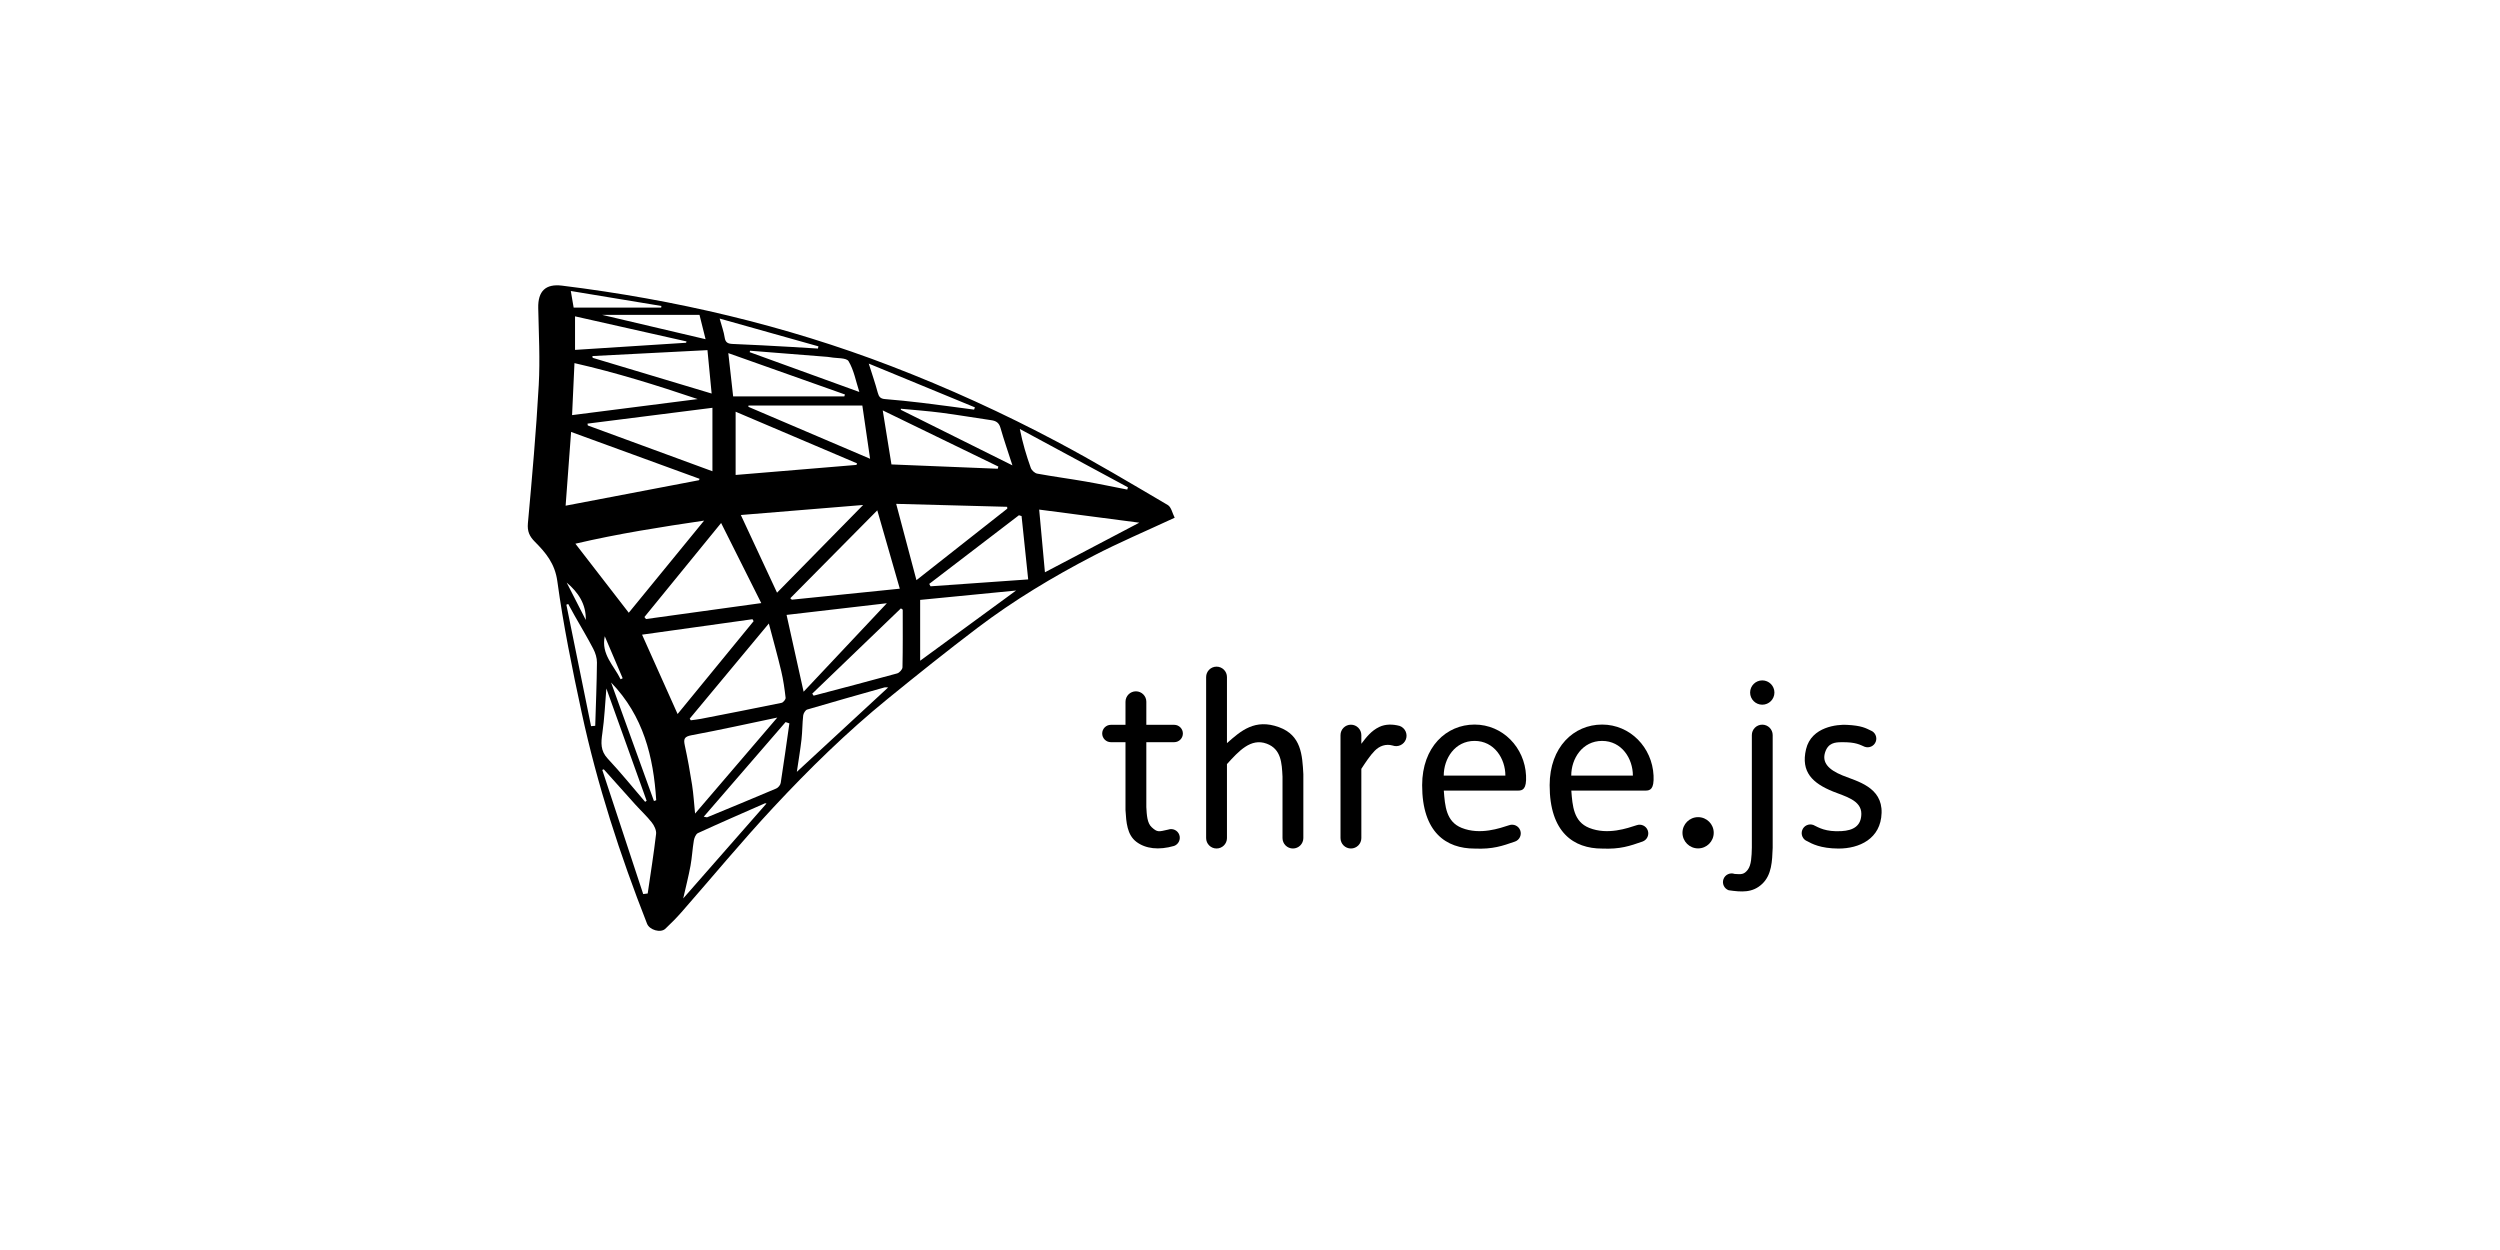
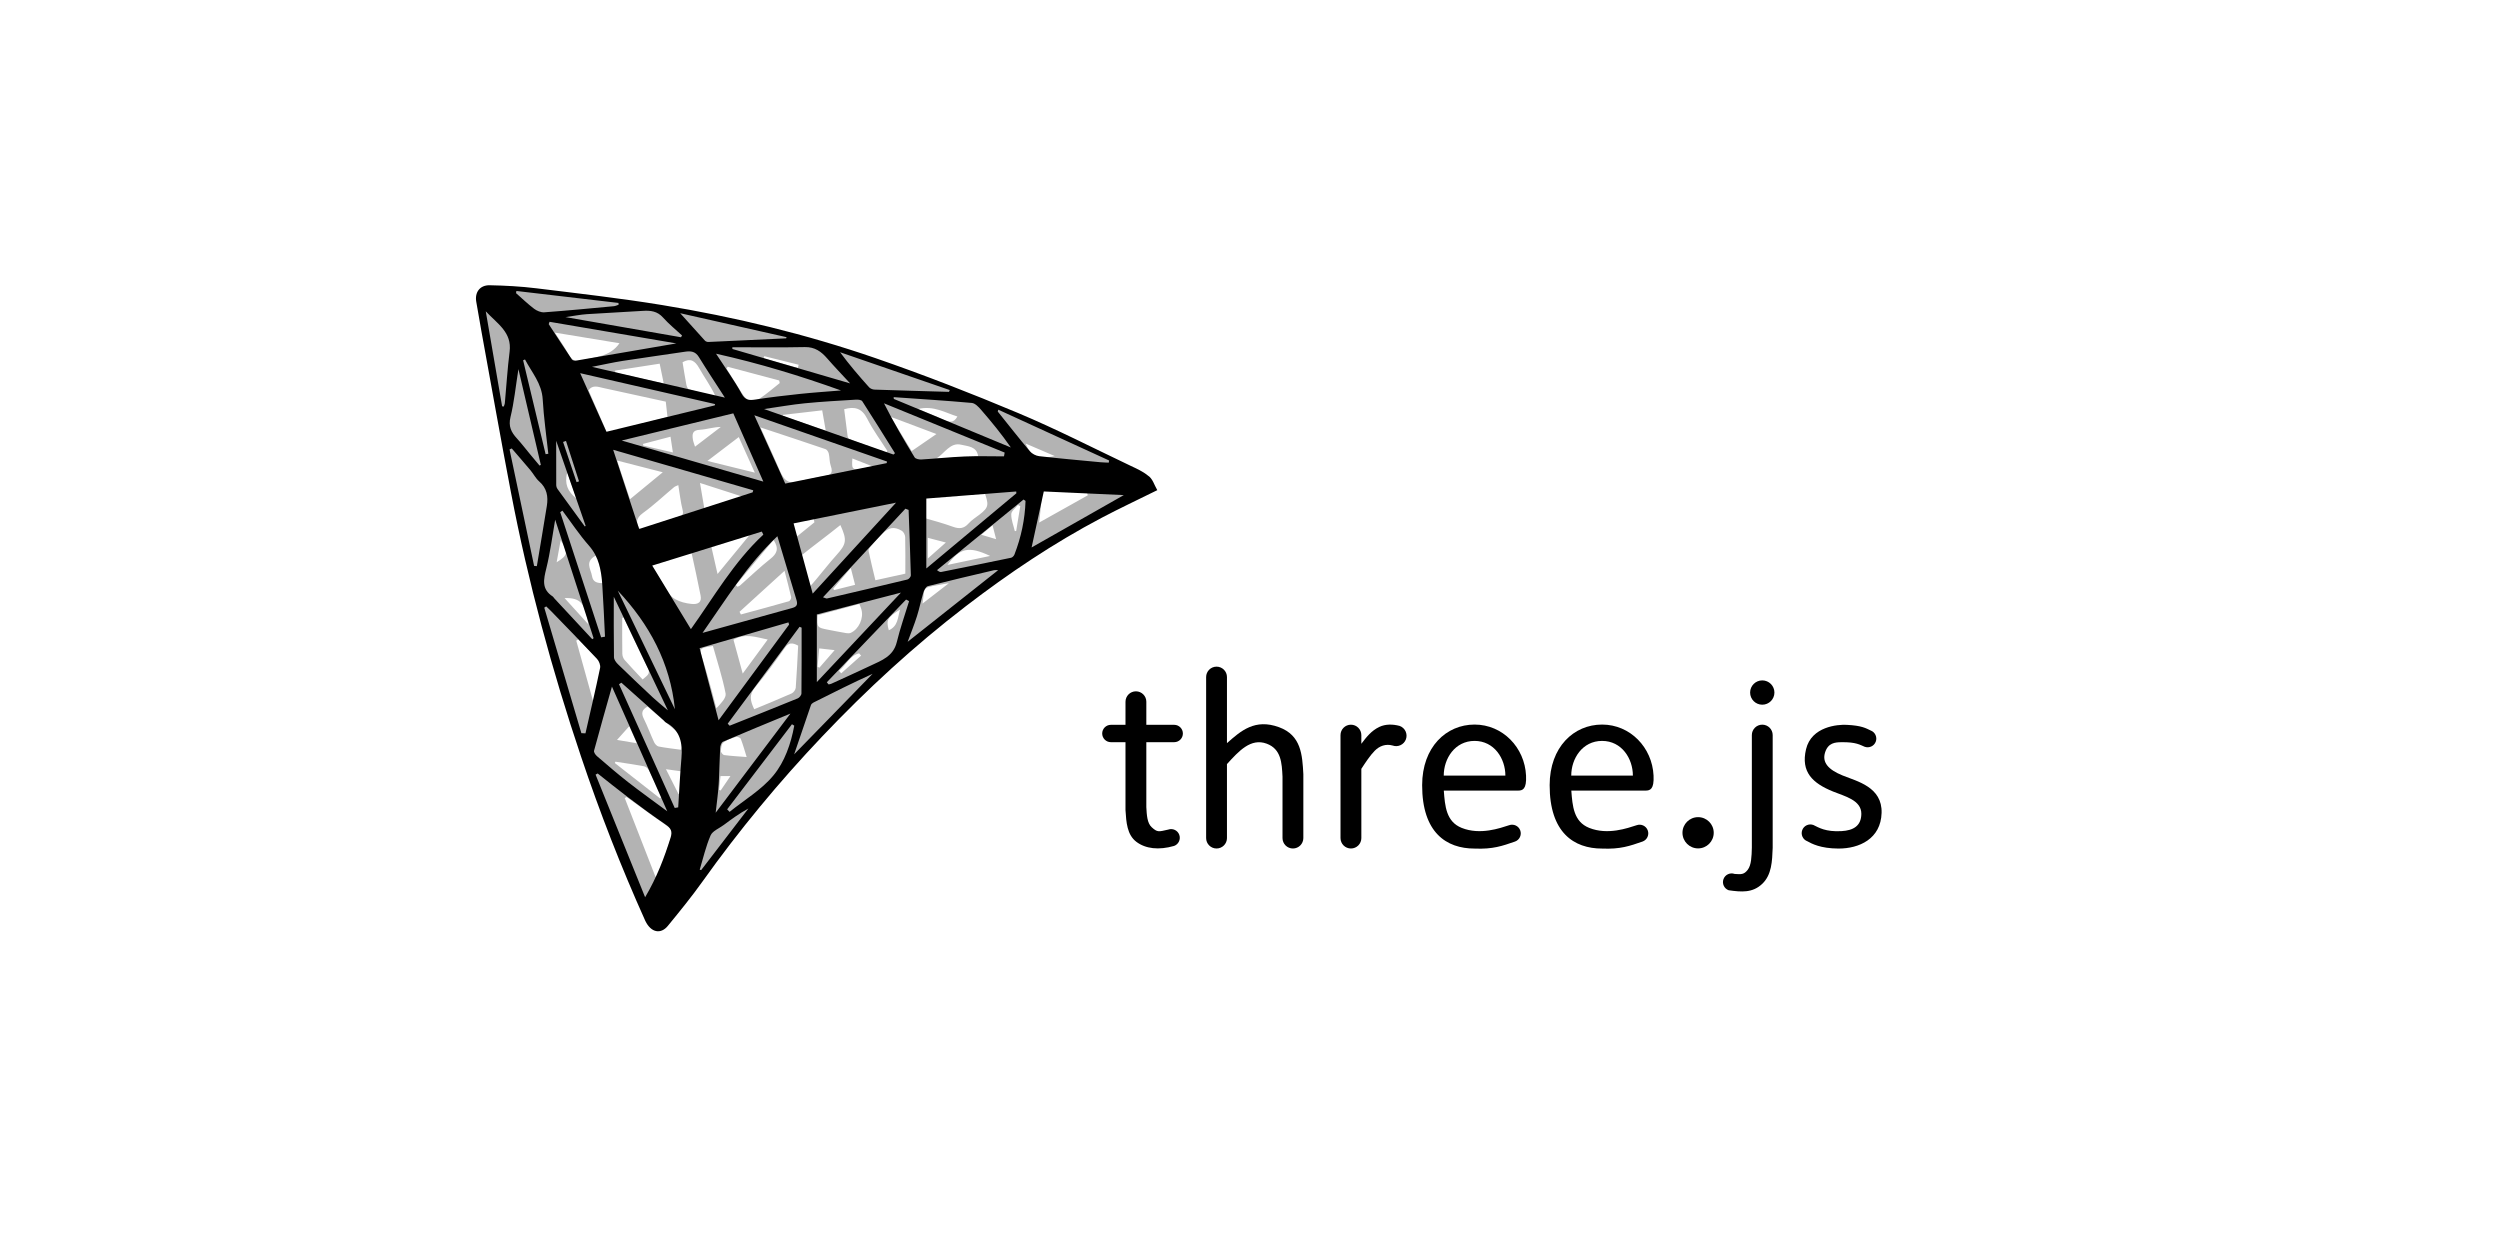
<svg xmlns="http://www.w3.org/2000/svg" version="1.1" x="0px" y="0px" width="800px" height="400px" viewBox="0 0 800 400" enable-background="new 0 0 800 400" xml:space="preserve">
-   <g id="text">
-     <path d="M488.335,248.194c-0.423-8.991-7.463-16.334-16.477-16.334s-16.759,7.146-16.772,19.394   c-0.016,15.179,7.758,20.289,16.772,20.289c5.851,0.255,8.904-0.845,12.962-2.252c1.44-0.524,2.185-2.12,1.66-3.561   c-0.524-1.44-2.12-2.185-3.561-1.66c-2.875,0.919-9.239,3.235-15.181,0.855c-4.974-1.992-5.347-6.962-5.72-11.932   c7.909,0,15.819,0,23.728,0C487.264,252.988,488.54,252.553,488.335,248.194z M461.997,248.194c0-5.442,3.564-11.104,9.862-11.104   s9.862,5.663,9.862,11.104C475.146,248.194,468.571,248.194,461.997,248.194z" />
-     <path d="M529.138,248.194c-0.423-8.991-7.464-16.334-16.477-16.334s-16.759,7.146-16.772,19.394   c-0.016,15.179,7.758,20.289,16.772,20.289c5.851,0.255,8.904-0.845,12.962-2.252c1.44-0.524,2.184-2.12,1.66-3.561   c-0.524-1.44-2.12-2.185-3.561-1.66c-2.875,0.919-9.239,3.235-15.181,0.855c-4.974-1.992-5.347-6.962-5.72-11.932   c7.909,0,15.819,0,23.728,0C528.067,252.988,529.343,252.553,529.138,248.194z M502.799,248.194c0-5.442,3.564-11.104,9.862-11.104   c6.298,0,9.862,5.663,9.862,11.104C515.948,248.194,509.374,248.194,502.799,248.194z" />
-     <circle cx="543.391" cy="266.488" r="5" />
-     <path d="M567.259,271.296c0-16.352,0-32.705,0-36.069c0-1.839-1.494-3.334-3.334-3.334c-1.839,0-3.334,1.494-3.334,3.334   c0,3.364,0,19.696,0,36.028c-0.073,2.79-0.145,5.579-1.333,7.101c-1.187,1.519-2.049,1.456-4.185,1.303   c-1.44-0.524-3.036,0.22-3.561,1.66c-0.524,1.44,0.22,3.036,1.66,3.561c4.027,0.571,7.627,0.917,10.753-2.059   C566.943,279.948,567.101,275.622,567.259,271.296z" />
-     <circle cx="563.926" cy="221.615" r="3.889" />
-     <path d="M588.276,271.538c6.659,0.032,13.591-3.097,13.835-11.401s-7.818-10.096-12.477-11.987   c-4.659-1.89-6.595-4.219-5.615-7.353s3.279-3.249,5.108-3.288c4.87-0.103,6.165,0.898,7.565,1.457   c1.44,0.524,3.036-0.22,3.561-1.66s-0.22-3.036-1.66-3.561c-1.458-0.672-2.742-1.562-7.676-1.796   c-2.774-0.15-11.251,0.492-12.982,7.799c-1.731,7.308,2.104,10.89,8.644,13.541c3.736,1.515,9.087,2.755,9.05,7.154   c-0.032,3.807-2.507,5.303-6.354,5.517c-5.101,0.283-7.258-1.128-9.009-1.971c-1.44-0.524-3.036,0.22-3.56,1.66   s0.22,3.036,1.66,3.561C579.722,269.959,582.533,271.51,588.276,271.538z" />
-     <path d="M445.622,238.563c1.728,0.629,3.643-0.264,4.273-1.992c0.629-1.729-0.264-3.643-1.992-4.273   c-2.218-0.588-4.505-0.636-6.5,0.307c-2.608,1.233-4.191,3.323-5.774,5.414c0-1.073,0-2.147,0-2.782   c0-1.839-1.494-3.334-3.334-3.334c-1.839,0-3.334,1.494-3.334,3.334c0,0.635,0.003,29.754,0.003,32.948   c0,1.839,1.494,3.334,3.334,3.334c1.839,0,3.334-1.494,3.334-3.334c0-3.194-0.001-12.676-0.003-22.159   c1.399-2.139,2.798-4.278,4.283-5.781C441.454,238.684,443.455,237.961,445.622,238.563z" />
-     <path d="M417.072,247.758c-0.34-6.23-0.68-12.46-7.783-15.056c-7.707-2.817-12.185,1.144-16.663,5.106   c0.001-8.963,0.003-17.926,0.003-21.148c0-1.839-1.494-3.334-3.334-3.334c-1.839,0-3.334,1.494-3.334,3.334   c0,3.223,0,48.407,0,51.525c0,1.839,1.494,3.334,3.334,3.334c1.839,0,3.334-1.494,3.334-3.334   c-0.001-7.891-0.002-15.783-0.003-23.674c3.822-4.205,7.643-8.41,12.704-6.539c4.651,1.719,4.863,6.168,5.075,10.617   c-0.001,6.532-0.002,13.064-0.003,19.596c0,1.839,1.494,3.334,3.333,3.334c1.839,0,3.334-1.494,3.334-3.334   C417.07,261.376,417.071,254.567,417.072,247.758z" />
-     <path d="M375.709,270.697c1.44-0.524,2.184-2.12,1.66-3.561c-0.524-1.44-2.12-2.185-3.561-1.66   c-3.062,0.689-3.425,0.925-5.28-0.777c-1.432-1.313-1.568-3.869-1.704-6.425c0-6.925,0-13.851,0-20.776c2.974,0,5.947,0,8.921,0   c1.533,0,2.778-1.245,2.778-2.778s-1.245-2.778-2.778-2.778c-2.974,0-5.947,0-8.921,0c0.001-2.764,0.003-5.529,0.003-7.383   c0-1.839-1.494-3.334-3.334-3.334c-1.839,0-3.334,1.494-3.334,3.334c0,1.854-0.001,4.619-0.003,7.383c-1.559,0-3.117,0-4.676,0   c-1.533,0-2.778,1.245-2.778,2.778s1.245,2.778,2.778,2.778c1.559,0,3.117,0,4.676,0c0,7.237,0,14.473,0,21.71   c0.248,3.958,0.495,7.916,3.494,10.184C366.578,271.605,370.805,272.114,375.709,270.697z" />
+   <g id="Calque_1">
+     <g id="text">
+       <path d="M488.335,248.194c-0.423-8.991-7.463-16.334-16.477-16.334s-16.759,7.146-16.772,19.394    c-0.016,15.179,7.758,20.289,16.772,20.289c5.851,0.255,8.904-0.845,12.962-2.252c1.44-0.524,2.185-2.12,1.66-3.561    c-0.524-1.44-2.12-2.185-3.561-1.66c-2.875,0.919-9.239,3.235-15.181,0.855c-4.974-1.992-5.347-6.962-5.72-11.932    c7.909,0,15.819,0,23.728,0C487.264,252.988,488.54,252.553,488.335,248.194z M461.997,248.194c0-5.442,3.564-11.104,9.862-11.104    s9.862,5.663,9.862,11.104C475.146,248.194,468.571,248.194,461.997,248.194z" />
+       <path d="M529.138,248.194c-0.423-8.991-7.464-16.334-16.477-16.334s-16.759,7.146-16.772,19.394    c-0.016,15.179,7.758,20.289,16.772,20.289c5.851,0.255,8.904-0.845,12.962-2.252c1.44-0.524,2.184-2.12,1.66-3.561    c-0.524-1.44-2.12-2.185-3.561-1.66c-2.875,0.919-9.239,3.235-15.181,0.855c-4.974-1.992-5.347-6.962-5.72-11.932    c7.909,0,15.819,0,23.728,0C528.067,252.988,529.343,252.553,529.138,248.194z M502.799,248.194    c0-5.442,3.564-11.104,9.862-11.104c6.298,0,9.862,5.663,9.862,11.104C515.948,248.194,509.374,248.194,502.799,248.194z" />
+       <circle cx="543.391" cy="266.488" r="5" />
+       <path d="M567.259,271.296c0-16.352,0-32.705,0-36.069c0-1.839-1.494-3.334-3.334-3.334c-1.839,0-3.334,1.494-3.334,3.334    c0,3.364,0,19.696,0,36.028c-0.073,2.79-0.145,5.579-1.333,7.101c-1.187,1.519-2.049,1.456-4.185,1.303    c-1.44-0.524-3.036,0.22-3.561,1.66c-0.524,1.44,0.22,3.036,1.66,3.561c4.027,0.571,7.627,0.917,10.753-2.059    C566.943,279.948,567.101,275.622,567.259,271.296z" />
+       <circle cx="563.926" cy="221.615" r="3.889" />
+       <path d="M588.276,271.538c6.659,0.032,13.591-3.097,13.835-11.401s-7.818-10.096-12.477-11.987    c-4.659-1.89-6.595-4.219-5.615-7.353s3.279-3.249,5.108-3.288c4.87-0.103,6.165,0.898,7.565,1.457    c1.44,0.524,3.036-0.22,3.561-1.66s-0.22-3.036-1.66-3.561c-1.458-0.672-2.742-1.562-7.676-1.796    c-2.774-0.15-11.251,0.492-12.982,7.799c-1.731,7.308,2.104,10.89,8.644,13.541c3.736,1.515,9.087,2.755,9.05,7.154    c-0.032,3.807-2.507,5.303-6.354,5.517c-5.101,0.283-7.258-1.128-9.009-1.971c-1.44-0.524-3.036,0.22-3.56,1.66    s0.22,3.036,1.66,3.561C579.722,269.959,582.533,271.51,588.276,271.538z" />
+       <path d="M445.622,238.563c1.728,0.629,3.643-0.264,4.273-1.992c0.629-1.729-0.264-3.643-1.992-4.273    c-2.218-0.588-4.505-0.636-6.5,0.307c-2.608,1.233-4.191,3.323-5.774,5.414c0-1.073,0-2.147,0-2.782    c0-1.839-1.494-3.334-3.334-3.334c-1.839,0-3.334,1.494-3.334,3.334c0,0.635,0.003,29.754,0.003,32.948    c0,1.839,1.494,3.334,3.334,3.334c1.839,0,3.334-1.494,3.334-3.334c0-3.194-0.001-12.676-0.003-22.159    c1.399-2.139,2.798-4.278,4.283-5.781C441.454,238.684,443.455,237.961,445.622,238.563z" />
+       <path d="M417.072,247.758c-0.34-6.23-0.68-12.46-7.783-15.056c-7.707-2.817-12.185,1.144-16.663,5.106    c0.001-8.963,0.003-17.926,0.003-21.148c0-1.839-1.494-3.334-3.334-3.334c-1.839,0-3.334,1.494-3.334,3.334    c0,3.223,0,48.407,0,51.525c0,1.839,1.494,3.334,3.334,3.334c1.839,0,3.334-1.494,3.334-3.334    c-0.001-7.891-0.002-15.783-0.003-23.674c3.822-4.205,7.643-8.41,12.704-6.539c4.651,1.719,4.863,6.168,5.075,10.617    c-0.001,6.532-0.002,13.064-0.003,19.596c0,1.839,1.494,3.334,3.333,3.334c1.839,0,3.334-1.494,3.334-3.334    C417.07,261.376,417.071,254.567,417.072,247.758z" />
+       <path d="M375.709,270.697c1.44-0.524,2.184-2.12,1.66-3.561c-0.524-1.44-2.12-2.185-3.561-1.66    c-3.062,0.689-3.425,0.925-5.28-0.777c-1.432-1.313-1.568-3.869-1.704-6.425c0-6.925,0-13.851,0-20.776c2.974,0,5.947,0,8.921,0    c1.533,0,2.778-1.245,2.778-2.778s-1.245-2.778-2.778-2.778c-2.974,0-5.947,0-8.921,0c0.001-2.764,0.003-5.529,0.003-7.383    c0-1.839-1.494-3.334-3.334-3.334c-1.839,0-3.334,1.494-3.334,3.334c0,1.854-0.001,4.619-0.003,7.383c-1.559,0-3.117,0-4.676,0    c-1.533,0-2.778,1.245-2.778,2.778s1.245,2.778,2.778,2.778c1.559,0,3.117,0,4.676,0c0,7.237,0,14.473,0,21.71    c0.248,3.958,0.495,7.916,3.494,10.184C366.578,271.605,370.805,272.114,375.709,270.697z" />
+     </g>
  </g>
-   <g id="logo">
-     <path d="M375.9,165.672c-9.129,4.249-17.797,7.916-26.122,12.242c-12.887,6.697-25.347,14.183-36.938,22.966   c-9.752,7.39-19.315,15.037-28.803,22.764c-13.051,10.629-25.074,22.4-36.525,34.694c-10.118,10.863-19.587,22.33-29.378,33.499   c-1.644,1.876-3.41,3.656-5.226,5.366c-1.525,1.436-5.064,0.392-5.855-1.624c-8.651-22.02-15.95-44.477-20.932-67.615   c-2.993-13.904-5.853-27.876-7.772-41.954c-0.774-5.675-3.688-9.129-7.207-12.664c-1.7-1.708-2.449-3.303-2.214-5.885   c1.337-14.727,2.648-29.465,3.468-44.227c0.456-8.204,0.008-16.463-0.162-24.695c-0.111-5.37,2.359-7.782,7.613-7.134   c36.088,4.455,71.269,12.669,105.273,25.735c18.222,7.002,35.949,15.089,53.169,24.23c12.002,6.371,23.686,13.347,35.403,20.239   C374.817,162.271,375.166,164.254,375.9,165.672z M225.314,166.596c-13.594,2.011-27.521,4.178-41.188,7.388   c5.907,7.641,11.584,14.986,17.079,22.096C209.219,186.28,217.324,176.367,225.314,166.596z M243.605,192.994   c-4.341-8.661-8.426-16.814-12.848-25.637c-8.411,10.314-16.478,20.205-24.544,30.096c0.169,0.213,0.337,0.427,0.506,0.64   C218.775,196.427,230.83,194.761,243.605,192.994z M180.999,161.821c14.397-2.751,28.536-5.453,42.674-8.154   c0.064-0.148,0.127-0.295,0.191-0.443c-13.613-4.969-27.227-9.938-41.113-15.006C182.131,146.567,181.568,154.15,180.999,161.821z    M237.067,164.803c4.047,8.685,7.857,16.862,11.584,24.859c9.101-9.271,18.215-18.554,27.557-28.07   C263.348,162.647,250.537,163.698,237.067,164.803z M216.831,228.489c8.079-9.869,16.203-19.791,24.326-29.714   c-0.12-0.208-0.24-0.417-0.361-0.625c-11.765,1.645-23.531,3.291-35.337,4.942C209.292,211.65,213.043,220.026,216.831,228.489z    M280.734,163.309c-9.577,9.674-18.71,18.9-27.843,28.126c0.165,0.155,0.33,0.309,0.494,0.464   c11.354-1.156,22.709-2.313,34.55-3.519C285.579,180.178,283.289,172.205,280.734,163.309z M322.34,162.759   c-0.019-0.194-0.037-0.388-0.056-0.582c-11.664-0.31-23.328-0.62-35.507-0.944c2.242,8.441,4.357,16.403,6.485,24.416   C303.098,177.905,312.719,170.332,322.34,162.759z M220.705,229.971c0.119,0.174,0.238,0.349,0.357,0.523   c1.09-0.155,2.19-0.261,3.269-0.471c8.596-1.675,17.193-3.345,25.77-5.116c0.544-0.112,1.353-1.108,1.295-1.607   c-0.33-2.863-0.734-5.736-1.398-8.539c-1.165-4.917-2.536-9.785-3.969-15.241C237.282,210.038,228.993,220.005,220.705,229.971z    M187.993,135.562c0.037,0.196,0.073,0.392,0.11,0.588c13.293,4.884,26.587,9.768,39.874,14.649c0-6.604,0-13.137,0-20.304   C214.44,132.211,201.216,133.886,187.993,135.562z M251.703,196.769c1.847,8.327,3.583,16.156,5.452,24.584   c9.113-9.687,18.078-19.216,26.64-28.318C273.692,194.211,262.647,195.496,251.703,196.769z M274.072,148.77   c0.061-0.164,0.123-0.327,0.184-0.491c-12.977-5.521-25.954-11.041-38.856-16.53c0,7.076,0,13.664,0,20.237   C248.609,150.888,261.34,149.829,274.072,148.77z M222.425,260.35c8.927-10.428,17.526-20.473,26.306-30.729   c-9.366,1.959-18.372,3.968-27.439,5.654c-2.343,0.436-2.603,1.206-2.156,3.256c0.912,4.183,1.671,8.405,2.329,12.637   C221.914,254.059,222.085,256.994,222.425,260.35z M326.903,165.136c-0.282-0.084-0.565-0.168-0.847-0.252   c-9.567,7.32-19.133,14.641-28.7,21.961c0.139,0.258,0.278,0.515,0.417,0.773c10.205-0.721,20.41-1.441,31.247-2.206   C328.298,178.491,327.601,171.813,326.903,165.136z M223.264,127.708c-13.207-4.447-26.029-8.459-39.434-11.509   c-0.271,5.879-0.521,11.301-0.766,16.639C196.4,131.136,209.515,129.462,223.264,127.708z M239.519,129.776   c-0.014,0.135-0.029,0.269-0.043,0.404c12.797,5.462,25.595,10.924,38.953,16.626c-0.858-5.896-1.65-11.332-2.479-17.03   C263.609,129.776,251.564,129.776,239.519,129.776z M259.919,221.963c0.147,0.218,0.294,0.435,0.441,0.653   c8.916-2.354,17.84-4.676,26.73-7.125c0.718-0.198,1.69-1.266,1.705-1.948c0.133-6.151,0.077-12.307,0.077-18.461   c-0.193-0.135-0.386-0.27-0.579-0.406C278.835,203.772,269.377,212.868,259.919,221.963z M332.537,163.068   c0.653,7.125,1.247,13.609,1.839,20.063c9.805-5.153,19.81-10.411,30.202-15.872C353.834,165.854,343.308,164.477,332.537,163.068z    M285.265,148.617c11.378,0.461,22.697,0.921,34.016,1.38c0.064-0.232,0.127-0.465,0.191-0.697   c-12.183-5.919-24.367-11.838-36.997-17.973C283.483,137.574,284.349,142.938,285.265,148.617z M294.449,211.438   c9.892-7.24,20.137-14.739,30.7-22.471c-10.464,1.023-20.553,2.009-30.7,3C294.449,198.782,294.449,205.276,294.449,211.438z    M252.602,231.479c-0.405-0.137-0.809-0.274-1.214-0.412c-8.659,10.011-17.317,20.022-26.191,30.281   c0.783,0.136,0.972,0.234,1.099,0.181c7.377-3.046,14.76-6.079,22.102-9.206c0.63-0.268,1.324-1.113,1.429-1.778   C250.821,244.201,251.694,237.837,252.602,231.479z M189.559,113.937c0.032,0.189,0.064,0.378,0.096,0.567   c12.577,3.776,25.155,7.552,38.071,11.43c-0.447-4.632-0.873-9.045-1.34-13.89C213.953,112.683,201.756,113.31,189.559,113.937z    M284.221,219.967c-0.703,0-0.958-0.055-1.18,0.008c-8.25,2.331-16.506,4.642-24.726,7.075c-0.584,0.173-1.212,1.205-1.292,1.898   c-0.292,2.546-0.252,5.129-0.542,7.675c-0.389,3.408-0.969,6.795-1.494,10.371C264.725,237.991,274.304,229.135,284.221,219.967z    M233.061,113c0.575,5.156,1.059,9.497,1.544,13.84c11.931,0,23.755,0,35.579,0c0.067-0.201,0.134-0.402,0.201-0.604   C258.064,121.867,245.743,117.498,233.061,113z M205.822,286.103c0.48-0.062,0.96-0.124,1.44-0.186   c0.924-6.348,1.942-12.686,2.686-19.055c0.136-1.167-0.588-2.665-1.365-3.659c-1.577-2.019-3.489-3.772-5.214-5.68   c-3.405-3.765-6.776-7.56-10.161-11.343c-0.161,0.065-0.321,0.13-0.482,0.195C197.091,259.617,201.457,272.86,205.822,286.103z    M323.975,148.918c-1.418-4.4-2.733-8.18-3.83-12.022c-0.47-1.644-1.415-2.218-2.963-2.439c-5.337-0.763-10.651-1.693-15.996-2.386   c-4.288-0.556-8.609-0.862-12.915-1.278c0,0.117-0.001,0.234-0.001,0.351C299.94,136.954,311.612,142.764,323.975,148.918z    M360.726,156.665c0.071-0.242,0.142-0.484,0.213-0.726c-11.531-6.223-23.063-12.445-34.594-18.668   c0.894,4.513,2.097,8.517,3.504,12.449c0.279,0.78,1.263,1.696,2.052,1.841c5.135,0.942,10.317,1.625,15.462,2.518   C351.832,154.855,356.273,155.797,360.726,156.665z M245.275,257.121c-0.176-0.026-0.361-0.117-0.484-0.063   c-7.162,3.147-14.338,6.266-21.446,9.531c-0.67,0.308-1.165,1.499-1.311,2.354c-0.458,2.69-0.577,5.439-1.075,8.119   c-0.642,3.458-1.523,6.871-2.33,10.434C227.545,277.332,236.374,267.267,245.275,257.121z M184.011,101.229   c0,3.937,0,7.302,0,10.735c11.996-0.77,23.77-1.525,35.544-2.281c0.043-0.142,0.085-0.283,0.128-0.425   C207.868,106.599,196.055,103.94,184.011,101.229z M240.03,112.231c-0.048,0.153-0.096,0.306-0.144,0.46   c11.515,4.18,23.03,8.36,35.104,12.743c-1.128-3.484-1.739-6.996-3.448-9.85c-0.693-1.158-3.778-0.886-5.776-1.259   c-0.325-0.061-0.655-0.105-0.985-0.131C256.531,113.537,248.28,112.884,240.03,112.231z M311.71,131.079   c0.087-0.241,0.174-0.482,0.261-0.722c-11.188-4.613-22.377-9.225-33.969-14.004c1.136,3.612,2.116,6.414,2.873,9.276   c0.348,1.315,0.858,1.957,2.274,2.073c3.959,0.324,7.913,0.722,11.857,1.2C300.58,129.576,306.142,130.349,311.71,131.079z    M206.444,256.59c0.16-0.115,0.319-0.229,0.479-0.344c-4.299-11.988-8.599-23.975-12.888-35.932   c-0.401,4.755-0.598,9.563-1.282,14.301c-0.439,3.041-0.661,5.606,1.71,8.137C198.632,247.2,202.469,251.96,206.444,256.59z    M189.137,232.374c0.445-0.039,0.891-0.077,1.336-0.116c0.204-6.75,0.484-13.499,0.551-20.25c0.015-1.464-0.49-3.062-1.174-4.381   c-1.855-3.574-3.94-7.028-5.923-10.536c-0.714-1.263-1.398-2.543-2.096-3.816c-0.198,0.075-0.395,0.15-0.593,0.224   C183.872,206.458,186.504,219.416,189.137,232.374z M192.701,100.762c10.662,2.508,21.639,5.091,33.084,7.784   c-0.669-2.675-1.271-5.084-1.946-7.784C213.235,100.762,202.814,100.762,192.701,100.762z M261.743,111.539   c0.05-0.236,0.1-0.473,0.15-0.709c-10.388-2.923-20.776-5.845-31.609-8.893c0.691,2.518,1.343,4.236,1.598,6.012   c0.247,1.718,1.082,2.058,2.645,2.118c6.133,0.234,12.262,0.602,18.391,0.936C255.86,111.162,258.801,111.359,261.743,111.539z    M195.55,218.403c4.572,12.644,9.144,25.287,13.715,37.931c0.242-0.087,0.483-0.174,0.725-0.261   C209.112,242.176,205.907,229.108,195.55,218.403z M211.578,98.438c0.023-0.175,0.045-0.35,0.068-0.525   c-9.524-1.576-19.047-3.151-28.989-4.796c0.384,2.245,0.654,3.822,0.91,5.321C193.095,98.438,202.337,98.438,211.578,98.438z    M198.592,217.369c0.221-0.109,0.443-0.218,0.664-0.327c-1.911-4.482-3.822-8.965-5.733-13.447   C192.303,209.438,196.471,212.963,198.592,217.369z M187.456,198.394c0.117-5.06-2.401-8.835-6.126-11.975   C183.372,190.41,185.414,194.402,187.456,198.394z" />
+   <g id="Calque_6">
+     <path opacity="0.3" d="M367.033,156.553c-5.977,2.95-8.5,4.535-13.894,7.363c-15.677,8.22-30.331,18-44.378,28.774   c-16.658,12.777-32.016,26.964-46.426,42.166c-13.706,14.458-27.358,30.822-38.933,47.064c-3.552,4.984-6.416,8.756-10.328,13.466   c-1.721,2.072-4.283,1.334-5.239-1.101c-6.962-17.745-14.396-34.326-20.708-52.301c-9.369-26.682-16.58-54.013-21.913-81.803   c-3.443-17.943-6.645-35.932-9.943-53.903c-0.568-3.092-1.078-5.194-1.616-8.292c-0.601-3.462,0.936-5.577,4.565-5.515   c4.807,0.083,8.633,0.374,13.403,0.961c13.505,1.662,27.043,3.176,40.464,5.377c23.24,3.811,46.124,9.328,68.382,17.028   c15.391,5.324,30.602,11.245,45.614,17.565c12.451,5.242,22.498,10.447,34.709,16.255c1.645,0.782,3.407,1.516,4.738,2.697   C366.593,153.3,367.033,154.938,367.033,156.553z M213.046,128.527c-6.667-1.454-13.352-2.901-20.031-4.376   c-1.687-0.373-3.394-1.074-4.688,0.734c2.003,4.604,3.998,9.188,5.942,13.658c6.585-1.733,12.942-3.407,19.329-5.088   C213.431,131.965,213.267,130.501,213.046,128.527z M243.332,136.773c2.289,5.078,4.331,9.401,6.192,13.8   c1.459,3.449,3.035,4.399,6.597,3.538c2.407-0.582,4.786-1.384,7.227-1.696c2.241-0.287,3.412-0.794,2.497-3.349   c-0.436-1.219-0.333-2.621-0.631-3.904c-0.125-0.539-0.56-1.271-1.02-1.428C257.49,141.443,250.758,139.234,243.332,136.773z    M241.35,226.954c4.104-1.712,8.072-3.313,11.977-5.055c0.603-0.269,1.262-1.16,1.311-1.807c0.346-4.546,0.538-9.104,0.77-13.491   c-1.892-1.016-3.044-1.016-4.238,0.686c-3.047,4.341-6.178,8.645-9.58,12.708C239.669,222.288,240.06,224.272,241.35,226.954z    M295.875,158.5c0,2.269-0.141,5.267-0.141,7.244c2.914,0.827,6.38,1.786,9.16,2.806c2.036,0.747,3.544,0.652,5.045-1.034   c0.976-1.097,2.276-1.914,3.464-2.812c3.259-2.463,2.948-3.33,1.534-7.517C308.658,157.798,302.241,157.882,295.875,158.5z    M209.746,280.56c0.238,0.007,0.477,0.014,0.715,0.021c1.577-4.591,3.203-9.167,4.662-13.796c0.163-0.518-0.46-1.542-1.003-1.976   c-1.679-1.34-3.507-2.492-5.257-3.744c-2.791-1.998-5.566-4.019-8.348-6.03c-0.196,0.12-0.392,0.239-0.588,0.359   C203.199,263.783,206.473,272.171,209.746,280.56z M289.705,183.567c0-4.077,0.053-7.888-0.049-11.695   c-0.019-0.694-0.496-1.665-1.063-2.004c-2.435-1.458-4.193-1.148-6.295,0.96c-1.284,1.287-2.499,2.646-3.688,4.022   c-0.342,0.396-0.76,1.024-0.671,1.446c0.655,3.115,1.429,6.205,2.185,9.383C283.463,184.943,286.503,184.272,289.705,183.567z    M208.125,180.5c1.454,1.988,3.154,4.923,4.5,7.313c1.652,3.712,4.853,5.027,8.614,5.439c2.213,0.243,3.39-0.556,2.945-2.716   c-0.914-4.431-2.004-9.826-3.046-14.342C217.014,177.644,212.553,178.943,208.125,180.5z M268.922,168.014   c-4.088,3.305-8.815,6.766-12.797,9.986c0.923,3.081,2.084,6.42,3.063,9.688c0.697-0.755,1.628-1.862,2.086-2.41   c2.128-2.543,4.162-5.168,6.379-7.63C270.872,174.075,271.119,172.862,268.922,168.014z M217.059,155.239   c-0.524,0.248-1.023,0.373-1.378,0.669c-3.3,2.751-6.43,5.732-9.906,8.234c-2.445,1.76-2.35,3.359-0.763,5.502   c4.006-1.43,8.009-2.934,12.07-4.264c1.275-0.418,1.727-0.731,1.351-2.217C217.791,160.63,217.517,158.003,217.059,155.239z    M177.548,106.434c1.653,2.579,3.104,4.569,4.256,6.719c1.053,1.964,2.123,2.822,4.571,2.142c4.153-1.154,8.774-1.063,11.863-5.457   C191.381,108.71,184.74,107.618,177.548,106.434z M270.138,130.951c0.357,2.857,0.698,5.728,1.094,8.592   c0.05,0.36,0.313,0.878,0.605,0.989c3.882,1.475,7.786,2.89,11.685,4.321c0.151-0.178,0.301-0.357,0.452-0.535   c-2.19-3.445-4.655-6.751-6.489-10.377C275.783,130.578,273.428,130.01,270.138,130.951z M249.515,122.579   c-0.062-0.276-0.123-0.553-0.185-0.829c-5.492-1.465-10.984-2.93-16.475-4.394c-0.122,0.206-0.245,0.412-0.367,0.618   c1.685,2.683,3.386,5.356,5.051,8.05c1.454,2.353,3.307,2.995,5.58,1.499C245.364,126.045,247.392,124.24,249.515,122.579z    M274.995,193.275c-4.565,1.234-8.994,2.43-13.362,3.61c-0.202,3.92-0.204,3.926,3.303,4.617c1.945,0.383,3.893,0.761,5.847,1.093   c0.466,0.079,1.025,0.103,1.439-0.08c2.6-1.146,4.232-4.736,3.436-7.467C275.499,194.503,275.261,193.98,274.995,193.275z    M236.652,195.772c0.144,0.287,0.287,0.573,0.431,0.86c5.133-1.397,10.271-2.774,15.385-4.238c0.347-0.099,0.789-0.921,0.705-1.3   c-0.597-2.675-1.321-5.321-2.121-8.429C245.991,187.272,241.322,191.522,236.652,195.772z M207.235,226.103   c-1.889,0.984-2.075,2.173-1.214,3.9c1.211,2.426,2.127,4.999,3.273,7.46c0.275,0.59,0.899,1.309,1.469,1.42   c2.388,0.463,4.816,0.717,7.297,1.058c0.356-2.833-0.177-4.866-2.234-6.509C212.92,231.109,210.156,228.61,207.235,226.103z    M201.594,159.754c3.548-2.918,6.818-5.608,10.491-8.628c-5.008-1.286-9.614-2.469-14.619-3.755   C198.907,151.696,200.152,155.43,201.594,159.754z M228.128,206.712c-4.501,0.687-4.46,0.7-3.146,4.747   c0.991,3.052,1.817,6.158,2.686,9.249c0.554,1.97,1.053,3.956,1.576,5.934c1.464-1.554,3.22-3.336,2.951-4.726   C231.198,216.77,229.534,211.752,228.128,206.712z M226.376,147.503c5.3,1.306,10.007,2.466,15.161,3.736   c-1.814-4.025-3.42-7.587-5.128-11.378C233.009,142.451,229.887,144.828,226.376,147.503z M199.558,197.57   c-0.149,0.05-0.298,0.099-0.448,0.149c0,3.826-0.035,7.654,0.033,11.479c0.012,0.671,0.289,1.479,0.725,1.977   c1.86,2.127,3.826,4.161,5.775,6.253c1.349-1.203,2.646-1.752,1.676-3.672C204.621,208.417,202.131,202.973,199.558,197.57z    M333.688,156.375c-0.383,2.912-0.737,7.548-1.172,10.851c5.401-3.024,10.48-5.868,15.559-8.712   c-0.043-0.183-0.281-1.268-0.324-1.451C343.078,157.063,338.553,156.375,333.688,156.375z M234.708,204.708   c0.957,3.501,1.899,6.946,2.963,10.836c2.786-3.795,5.279-7.191,7.997-10.893C241.803,203.872,238.443,202.549,234.708,204.708z    M189.707,224.086c0.261-0.009,0.523-0.019,0.784-0.028c0.66-3.711,1.334-7.421,1.959-11.138c0.055-0.33-0.101-0.811-0.334-1.057   c-2.311-2.451-4.659-4.868-6.997-7.294c-0.239,0.146-0.478,0.291-0.716,0.437C186.17,211.366,187.938,217.726,189.707,224.086z    M218.423,115.918c0.4,2.433,0.75,4.796,1.203,7.139c0.11,0.57,0.457,1.426,0.876,1.552c2.805,0.847,5.66,1.531,8.498,2.269   c-1.548-3.348-3.602-6.125-5.284-9.111C222.405,115.437,220.937,114.49,218.423,115.918z M299.659,138.892   c-5.113-1.926-9.616-3.621-14.618-5.505c2.416,3.956,4.519,7.4,6.692,10.957C294.339,142.551,296.755,140.89,299.659,138.892z    M211.213,255.488c0.171-0.19,0.342-0.38,0.513-0.57c-1.353-2.826-2.665-5.673-4.093-8.46c-0.281-0.549-0.958-1.14-1.54-1.249   c-3.037-0.573-6.103-0.997-9.159-1.472c-0.068,0.141-0.136,0.282-0.204,0.423C201.558,247.935,206.386,251.711,211.213,255.488z    M227.5,174.375c0.68,3.028,1.489,6.538,2.11,9.305c3.261-3.944,7.387-9.007,10.89-13.243   C236.286,171.662,231.361,173.253,227.5,174.375z M223.998,154.55c0.511,3.004,0.934,5.493,1.382,8.128   c3.94-1.218,7.777-2.404,12.179-3.765C232.771,157.373,228.614,156.035,223.998,154.55z M196.865,118.584   c-0.007,0.208-0.015,0.417-0.022,0.625c5.048,1.139,10.095,2.277,15.556,3.509c-0.462-2.247-0.864-4.2-1.304-6.342   C206.13,117.147,201.498,117.866,196.865,118.584z M264.242,137.818c-0.423-2.42-0.783-4.472-1.139-6.51   c-4.369,0.506-8.478,0.982-12.587,1.458c0.003,0.124,0.006,0.248,0.009,0.372C254.966,134.653,259.407,136.168,264.242,137.818z    M247.545,172.772c-4.133,4.943-8.106,9.696-12.08,14.449c0.177,0.179,0.354,0.357,0.532,0.536   c0.263-0.121,0.573-0.188,0.781-0.372c3.235-2.851,6.348-5.857,9.723-8.529C248.562,177.224,249.403,175.656,247.545,172.772z    M238.93,242.249c-0.679-2.173-1.182-4.04-1.886-5.829c-0.146-0.371-1.13-0.745-1.566-0.607c-1.395,0.442-2.873,0.919-3.998,1.795   c-0.619,0.482-0.744,1.783-0.792,2.731c-0.022,0.429,0.64,1.23,1.068,1.287C234.012,241.925,236.293,242.041,238.93,242.249z    M299.563,146.769c4.448-0.235,8.896-0.47,13.437-0.709c-0.355-3.265-3.414-3.247-5.372-3.737   C304.026,141.422,302.264,145.14,299.563,146.769z M316.842,177.902c-6.845-3.236-9.696-2.563-13.663,2.879   C307.668,179.835,311.915,178.94,316.842,177.902z M191.224,177.513c-4.433,1.998-2.141,4.547-1.778,6.831   c0.295,1.859,1.501,2.291,3.584,2.263C192.416,183.517,191.844,180.634,191.224,177.513z M222.403,142.94   c2.949-2.255,5.604-4.286,8.259-6.317c-2.43,0.039-4.574,0.797-6.751,0.912c-2.422,0.128-2.431,1.452-2.182,3.14   C221.824,141.318,222.097,141.934,222.403,142.94z M205.764,142.053c0.022,0.174,0.044,0.348,0.066,0.522   c3.063,0.709,6.127,1.417,9.492,2.196c-0.28-1.854-0.511-3.382-0.759-5.023C211.576,140.53,208.67,141.291,205.764,142.053z    M306.37,133.278c-3.895-1.187-7.556-3.581-12.594-2.403c3.052,1.276,5.575,2.224,7.999,3.38   C303.596,135.125,305.169,135.523,306.37,133.278z M180.658,191.381c2.556,2.817,4.846,5.341,7.567,8.34   C187.361,193.07,185.699,191.231,180.658,191.381z M266.634,188.391c0.093,0.143,0.186,0.287,0.28,0.43   c2.236-0.558,4.471-1.116,6.71-1.675c-0.458-1.799-0.853-3.353-1.369-5.384C270.162,184.231,268.398,186.311,266.634,188.391z    M295.203,193.147c3.097-2.394,5.771-4.461,8.445-6.528C294.249,188.355,296.18,187.176,295.203,193.147z M302.676,173.608   c-2.263-0.592-4.026-1.054-5.757-1.507c0,2.467,0,4.426,0,6.602C298.87,176.976,300.567,175.474,302.676,173.608z M213.107,246.148   c1.47,2.911,2.739,5.423,4.008,7.935c0.169-0.046,0.338-0.092,0.506-0.138c0.184-2.372,0.367-4.744,0.55-7.1   C216.41,246.603,214.956,246.403,213.107,246.148z M261.625,213.359c0.191,0.103,0.381,0.206,0.572,0.31   c1.517-1.746,3.035-3.492,4.887-5.624c-1.94-0.22-3.359-0.381-4.944-0.561C261.952,209.632,261.788,211.496,261.625,213.359z    M197.441,236.774c2.234,0.375,4.11,0.691,6.372,1.071c-0.932-2.079-1.642-3.662-2.447-5.459   C200,233.914,198.878,235.168,197.441,236.774z M337.547,145.951c-3.315-1.424-6.184-2.656-9.337-4.01   C329.912,146.136,332.062,147.069,337.547,145.951z M326.486,161.97c-0.253-0.122-0.506-0.245-0.759-0.367   c-0.751,0.977-2.101,1.94-2.123,2.934c-0.041,1.792,0.713,3.603,1.134,5.405c0.146-0.007,0.292-0.014,0.438-0.022   C325.613,167.271,326.049,164.62,326.486,161.97z M284.413,201.692c3.002-1.352,2.823-3.996,3.614-6.672   C283.904,197.672,283.531,198.392,284.413,201.692z M260.615,167.147c-0.067-0.212-0.235-1.31-0.302-1.522   c-1.893,0.422-4.757,1.091-6.875,1.563c0.171,0.741,0.78,3.047,1.188,4.813C256.608,170.42,258.961,168.464,260.615,167.147z    M279.277,149.279c-2.543-1.004-4.49-1.772-6.514-2.571C272.494,150.726,272.494,150.726,279.277,149.279z M178.127,179.923   c3.656-2.255,3.798-3.137,1.285-7.051C178.973,175.281,178.587,177.396,178.127,179.923z M268.463,214.641   c0.244,0.273,0.488,0.547,0.732,0.82c2.117-1.887,4.234-3.775,6.351-5.662c-0.211-0.244-0.422-0.488-0.633-0.732   C271.843,209.826,270.74,212.935,268.463,214.641z M184.513,159.589c-1.104-3.073-1.986-5.531-3.025-8.423   C180.61,154.77,181.544,157.208,184.513,159.589z M318.758,172.535c-0.45-1.745-0.77-2.988-1.141-4.429   c-1.332,1.109-2.332,1.942-3.619,3.014C315.608,171.6,316.917,171.988,318.758,172.535z M255.316,117.749   c0.082-0.345,0.164-0.69,0.246-1.035c-3.67-0.914-7.339-1.828-11.009-2.743c-0.058,0.24-0.116,0.48-0.174,0.72   C248.025,115.711,251.671,116.73,255.316,117.749z M230.102,252.768c0.17,0.061,0.341,0.122,0.511,0.183   c0.962-1.417,1.924-2.835,3.124-4.604c-1.373,0-2.219,0-3.168,0C230.408,249.865,230.255,251.317,230.102,252.768z" />
+   </g>
+   <g id="Calque_2">
+     <path d="M370.333,156.853c-6.187,3.061-12.244,5.907-17.845,8.865c-15.432,8.148-29.577,17.65-43.426,28.273   c-16.591,12.725-31.649,26.598-46.013,41.731c-13.774,14.511-26.607,30.039-38.237,46.345c-3.506,4.916-7.233,9.49-11.117,14.233   c-2.205,2.693-5.343,2.236-7.201-1.627c-7.734-17.178-14.555-34.714-20.561-52.564c-9.311-27.676-16.933-55.81-22.42-84.497   c-3.277-17.133-6.307-34.312-9.437-51.473c-0.579-3.174-1.098-6.36-1.666-9.536c-0.542-3.033,1.119-5.386,4.3-5.323   c4.973,0.098,9.967,0.367,14.902,0.972c13.423,1.646,26.874,3.175,40.216,5.355c23.243,3.8,46.125,9.324,68.385,17.014   c15.393,5.318,30.598,11.253,45.616,17.559c12.226,5.134,24.056,11.214,36.044,16.912c1.87,0.889,3.828,1.754,5.403,3.047   C368.875,153.125,369.338,155.174,370.333,156.853z M240.847,157.549c0.063-0.219,0.126-0.438,0.189-0.657   c-14.766-4.271-29.533-8.542-44.822-12.964c2.976,9.074,5.67,17.291,8.312,25.346C216.862,165.292,228.854,161.421,240.847,157.549   z M234.655,132.27c-11.938,2.908-23.632,5.756-35.711,8.698c15.3,4.438,30.044,8.714,45.329,13.148   C241.004,146.69,237.901,139.641,234.655,132.27z M244.266,171.082c-0.162-0.327-0.323-0.653-0.485-0.98   c-11.668,3.62-23.336,7.24-35.07,10.881c4.295,7.061,8.308,13.659,12.374,20.342C228.457,191.019,234.799,179.867,244.266,171.082z    M283.732,148.2c0.041-0.168,0.081-0.337,0.122-0.505c-13.997-4.881-27.995-9.763-42.473-14.811   c3.558,7.861,6.781,14.981,9.897,21.864C262.179,152.549,272.956,150.375,283.732,148.2z M248.759,171.587   c-9.719,9.212-16.404,20.154-23.946,30.935c9.931-2.764,19.362-5.41,28.808-7.999c1.564-0.429,1.624-1.317,1.233-2.609   C252.852,185.297,250.88,178.671,248.759,171.587z M286.73,160.851c-10.748,2.176-21.478,4.348-32.781,6.636   c2.138,7.856,4.164,15.3,6.116,22.474C268.917,180.298,277.742,170.664,286.73,160.851z M194.051,138.17   c11.644-2.836,23.152-5.639,34.66-8.442c0.041-0.14,0.082-0.28,0.122-0.42c-14.198-3.253-28.396-6.506-43.183-9.894   C188.687,126.195,191.372,132.189,194.051,138.17z M252.501,199.875c-0.063-0.237-0.126-0.474-0.189-0.711   c-9.592,2.783-19.184,5.567-28.44,8.252c2.091,7.941,4.099,15.569,6.076,23.078C237.343,220.453,244.922,210.164,252.501,199.875z    M206.438,287.12c3.785-6.409,6.129-12.639,8.145-19.039c0.661-2.099,0.089-3.092-1.59-4.235   c-4.034-2.745-7.962-5.652-11.862-8.587c-3.343-2.516-6.588-5.163-9.876-7.752c-0.223,0.123-0.446,0.247-0.669,0.37   C195.806,260.801,201.027,273.725,206.438,287.12z M263.36,191.131c0.907,0.306,1.078,0.43,1.212,0.399   c8.604-2.006,17.21-4.008,25.797-6.085c0.464-0.112,1.114-0.875,1.102-1.32c-0.184-6.985-0.462-13.968-0.719-20.952   c-0.342-0.13-0.683-0.26-1.025-0.39C281.013,172.151,272.299,181.52,263.36,191.131z M325.243,157.851   c-0.018-0.192-0.036-0.384-0.054-0.576c-9.688,0.761-19.377,1.522-28.766,2.26c0,7.778,0,15.016,0,22.371   C306.238,173.713,315.741,165.782,325.243,157.851z M213.528,259.62c-6.198-13.972-12.062-27.191-17.705-39.911   c-1.852,6.562-3.847,13.528-5.731,20.524c-0.126,0.469,0.452,1.318,0.928,1.727c3.271,2.811,6.534,5.639,9.932,8.292   C204.903,253.338,208.988,256.252,213.528,259.62z M244.492,130.892c14.294,5.026,27.855,9.794,41.417,14.563   c0.161-0.142,0.322-0.284,0.483-0.426c-3.472-5.556-6.916-11.129-10.467-16.633c-0.275-0.426-1.308-0.551-1.969-0.511   c-5.463,0.335-10.933,0.629-16.379,1.166C253.403,129.462,249.262,130.208,244.492,130.892z M256.516,200.843   c-0.221-0.088-0.443-0.176-0.664-0.264c-7.662,10.331-15.324,20.662-22.986,30.993c0.207,0.219,0.413,0.437,0.62,0.656   c7.266-2.901,14.541-5.781,21.782-8.744c0.541-0.221,1.189-1.034,1.195-1.578C256.543,214.885,256.516,207.864,256.516,200.843z    M261.388,196.622c0,7.388,0,14.541,0,21.64c8.738-9.293,17.583-18.7,26.921-28.63C278.96,192.059,270.276,194.314,261.388,196.622   z M186.037,234.611c0.437,0.02,0.874,0.04,1.311,0.061c1.585-6.971,3.226-13.931,4.683-20.929c0.183-0.879-0.336-2.213-0.987-2.908   c-4.829-5.151-9.773-10.194-14.685-15.266c-0.509-0.525-1.051-1.017-1.577-1.525c-0.206,0.135-0.412,0.27-0.617,0.406   C178.121,207.836,182.079,221.224,186.037,234.611z M189.431,117.39c14.493,3.356,28.255,6.542,42.532,9.848   c-2.936-4.561-5.708-8.738-8.333-13.004c-1.115-1.812-2.587-1.963-4.428-1.684c-6.625,1.003-13.266,1.897-19.886,2.928   C196.2,115.963,193.119,116.669,189.431,117.39z M321.278,146.035c0.071-0.404,0.142-0.807,0.213-1.211   c-12.871-5.256-25.743-10.512-38.614-15.767c3.113,6.17,6.395,11.775,9.802,17.302c0.305,0.494,1.435,0.718,2.159,0.676   c4.633-0.272,9.254-0.775,13.889-0.964C312.905,145.901,317.094,146.035,321.278,146.035z M198.84,218.46   c-0.251,0.166-0.503,0.331-0.754,0.497c5.942,13.197,11.883,26.393,17.825,39.59c0.371-0.064,0.743-0.129,1.114-0.193   c0.336-5.258,0.577-10.524,1.036-15.771c0.417-4.769-0.352-8.893-4.99-11.398c-0.281-0.152-0.469-0.468-0.717-0.689   C207.851,226.483,203.345,222.472,198.84,218.46z M229.133,113.183c3,4.62,5.841,8.553,8.17,12.769   c1.157,2.095,2.352,2.22,4.364,1.908c4.741-0.734,9.51-1.302,14.282-1.804c4.382-0.461,8.782-0.747,13.174-1.111   C256.145,120.296,243.059,116.288,229.133,113.183z M328.171,160.294c-0.213-0.148-0.426-0.297-0.639-0.445   c-9.23,7.531-18.461,15.061-27.691,22.592c0.731,0.591,1.068,0.646,1.382,0.583c7.45-1.497,14.901-2.993,22.339-4.548   c0.418-0.087,0.9-0.611,1.067-1.041C326.764,171.914,327.985,166.205,328.171,160.294z M252.949,228.343   c-7.383,3.054-14.527,5.975-21.62,9.014c-0.497,0.213-0.845,1.281-0.882,1.972c-0.212,3.897-0.228,7.805-0.471,11.7   c-0.182,2.911-0.608,5.807-0.962,9.043C237.08,249.379,244.915,238.993,252.949,228.343z M330.111,175.186   c9.455-5.368,19.234-10.921,29.505-16.752c-9.017-0.41-17.462-0.795-25.605-1.166C332.632,163.605,331.353,169.481,330.111,175.186   z M175.854,102.974c-0.089,0.249-0.178,0.499-0.267,0.748c2.467,3.779,4.919,7.569,7.433,11.316   c0.192,0.286,0.861,0.439,1.26,0.371c10.573-1.791,21.14-3.619,32.153-5.518C202.702,107.551,189.278,105.262,175.854,102.974z    M189.528,204.547c0.14-0.109,0.281-0.218,0.421-0.327c-4.102-12.655-8.205-25.311-12.293-37.921   c-0.905,5.153-1.558,10.423-2.823,15.541c-0.878,3.554-1.633,6.687,2.052,9.037c0.199,0.127,0.304,0.392,0.473,0.574   C181.413,195.818,185.47,200.183,189.528,204.547z M170.914,181.086c0.293,0.029,0.586,0.057,0.879,0.086   c1.07-6.424,2.17-12.843,3.197-19.274c0.477-2.99,0.035-5.693-2.46-7.857c-1.099-0.953-1.786-2.367-2.739-3.505   c-1.981-2.368-4.015-4.693-6.027-7.035c-0.237,0.106-0.474,0.212-0.711,0.317C165.673,156.24,168.294,168.663,170.914,181.086z    M285.962,127.088c0.02,0.19,0.041,0.379,0.061,0.569c12.483,5.179,24.966,10.357,37.449,15.536   c-2.942-4.248-6.175-8.197-9.518-12.051c-0.803-0.926-1.919-2.106-2.979-2.202C302.649,128.19,294.302,127.675,285.962,127.088z    M319.417,182.449c-0.529,0-0.943-0.077-1.318,0.011c-7.063,1.665-14.131,3.31-21.162,5.101c-0.621,0.158-1.208,1.229-1.44,1.989   c-0.772,2.522-1.273,5.128-2.071,7.641c-0.869,2.735-1.953,5.401-2.977,8.186C300.18,197.676,309.726,190.12,319.417,182.449z    M264.581,218.328c0.189,0.23,0.378,0.461,0.567,0.691c0.297-0.073,0.614-0.1,0.886-0.225c4.189-1.917,8.389-3.811,12.552-5.783   c3.526-1.67,7.278-2.966,8.387-7.538c1.073-4.425,2.606-8.738,3.937-13.1c-0.322-0.172-0.645-0.343-0.967-0.515   C281.488,200.681,273.035,209.505,264.581,218.328z M319.446,131.096c-0.054,0.201-0.108,0.402-0.163,0.603   c3.415,4.253,6.776,8.551,10.291,12.719c0.676,0.801,1.919,1.439,2.967,1.558c6.51,0.741,13.038,1.318,19.561,1.935   c0.893,0.085,1.793,0.095,2.69,0.139c0.043-0.23,0.087-0.459,0.13-0.689C343.098,141.94,331.272,136.518,319.446,131.096z    M196.413,190.959c0,6.088-0.042,12.718,0.057,19.346c0.011,0.76,0.663,1.654,1.261,2.237c3.684,3.59,7.42,7.128,11.178,10.641   c1.399,1.308,2.905,2.502,4.812,4.132C207.673,214.611,201.9,202.485,196.413,190.959z M179.974,163.409   c-0.235,0.163-0.47,0.326-0.705,0.489c4.366,13.352,8.731,26.703,13.097,40.055c0.411-0.072,0.821-0.145,1.232-0.217   c-0.28-5.507-0.489-11.019-0.863-16.52c-0.31-4.551-0.997-8.913-4.268-12.614C185.374,171.101,182.785,167.157,179.974,163.409z    M272.042,122.688c-2.773-3.008-5.122-5.443-7.338-7.994c-1.92-2.211-3.979-3.695-7.164-3.628   c-7.727,0.164-15.459,0.053-23.19,0.053c0.005,0.185,0.01,0.37,0.016,0.555C246.68,115.274,258.994,118.874,272.042,122.688z    M303.677,125.397c0.082-0.192,0.163-0.384,0.245-0.576c-11.698-4.036-23.396-8.071-35.095-12.107   c2.975,4.038,6.089,7.65,9.271,11.201c0.387,0.432,1.135,0.739,1.728,0.76C287.776,124.95,295.726,125.166,303.677,125.397z    M217.917,107.923c0.114-0.189,0.228-0.378,0.343-0.567c-2.041-1.899-4.233-3.664-6.08-5.736c-1.835-2.059-3.991-2.309-6.486-2.141   c-5.968,0.401-11.947,0.648-17.915,1.053c-2.071,0.14-4.123,0.56-6.816,0.942C193.778,103.71,205.847,105.816,217.917,107.923z    M254.127,241.38c8.427-8.648,16.764-17.203,25.1-25.758c-6.395,2.904-12.661,6.035-18.914,9.189   c-0.329,0.166-0.696,0.487-0.81,0.818C257.701,230.834,255.937,236.053,254.127,241.38z M251.567,108.271   c0.047-0.124,0.094-0.249,0.141-0.373c-11.471-2.585-22.943-5.17-34.045-7.672c2.611,2.907,5.245,5.862,7.918,8.781   c0.241,0.263,0.734,0.441,1.099,0.424C234.977,109.064,243.272,108.664,251.567,108.271z M232.686,258.989   c0.26,0.269,0.521,0.538,0.781,0.807c4.745-3.826,10.218-7.049,14.026-11.651c3.621-4.375,5.602-10.151,6.671-15.934   c-0.246-0.152-0.491-0.303-0.737-0.455C246.513,240.834,239.599,249.911,232.686,258.989z M165.896,118.119   c-0.891,5.628-1.374,10.586-2.545,15.374c-0.725,2.966,0.265,4.841,2.062,6.805c1.446,1.581,2.747,3.293,4.117,4.943   c1.037,1.25,2.081,2.494,3.122,3.74c0.139-0.07,0.278-0.14,0.417-0.21C170.726,138.761,168.383,128.75,165.896,118.119z    M160.677,130.02c0.173,0.027,0.347,0.054,0.52,0.081c0.119-0.348,0.314-0.69,0.347-1.046c0.508-5.509,0.836-11.041,1.531-16.526   c0.784-6.186-3.829-8.845-7.633-12.911C157.269,110.229,158.973,120.124,160.677,130.02z M165.249,93.109   c-0.041,0.23-0.082,0.461-0.124,0.691c1.914,1.681,3.751,3.466,5.779,4.997c0.887,0.67,2.195,1.222,3.261,1.143   c7.437-0.547,14.862-1.267,22.288-1.957c0.508-0.047,0.998-0.303,1.496-0.461c-0.012-0.194-0.023-0.387-0.035-0.581   C187.026,95.664,176.138,94.386,165.249,93.109z M215.975,226.964c-1.503-14.871-8.191-27.241-18.292-37.964   C203.781,201.654,209.878,214.309,215.975,226.964z M177.977,141.053c0,4.304-0.009,9.271,0.017,14.237   c0.002,0.389,0.154,0.839,0.382,1.155c2.905,4.019,5.837,8.018,8.762,12.023c0.091-0.06,0.182-0.12,0.272-0.18   C184.189,158.987,180.967,149.686,177.977,141.053z M167.999,115.025c-0.201,0.089-0.402,0.177-0.603,0.266   c2.4,10.017,4.8,20.034,7.2,30.051c0.289-0.044,0.577-0.089,0.866-0.133c-0.621-5.799-1.466-11.585-1.795-17.4   C173.376,122.682,170.151,119.155,167.999,115.025z M223.906,278.308c0.158,0.039,0.315,0.078,0.473,0.118   c5.037-6.567,10.074-13.134,15.111-19.702c-2.859,1.538-5.398,3.41-7.929,5.294c-1.441,1.073-3.541,1.873-4.168,3.309   C225.866,270.828,225.024,274.628,223.906,278.308z M181.119,141.099c-0.312,0.109-0.624,0.219-0.936,0.328   c1.44,4.288,2.881,8.576,4.321,12.864c0.261-0.086,0.522-0.172,0.783-0.258C183.897,149.722,182.508,145.411,181.119,141.099z" />
  </g>
</svg>
